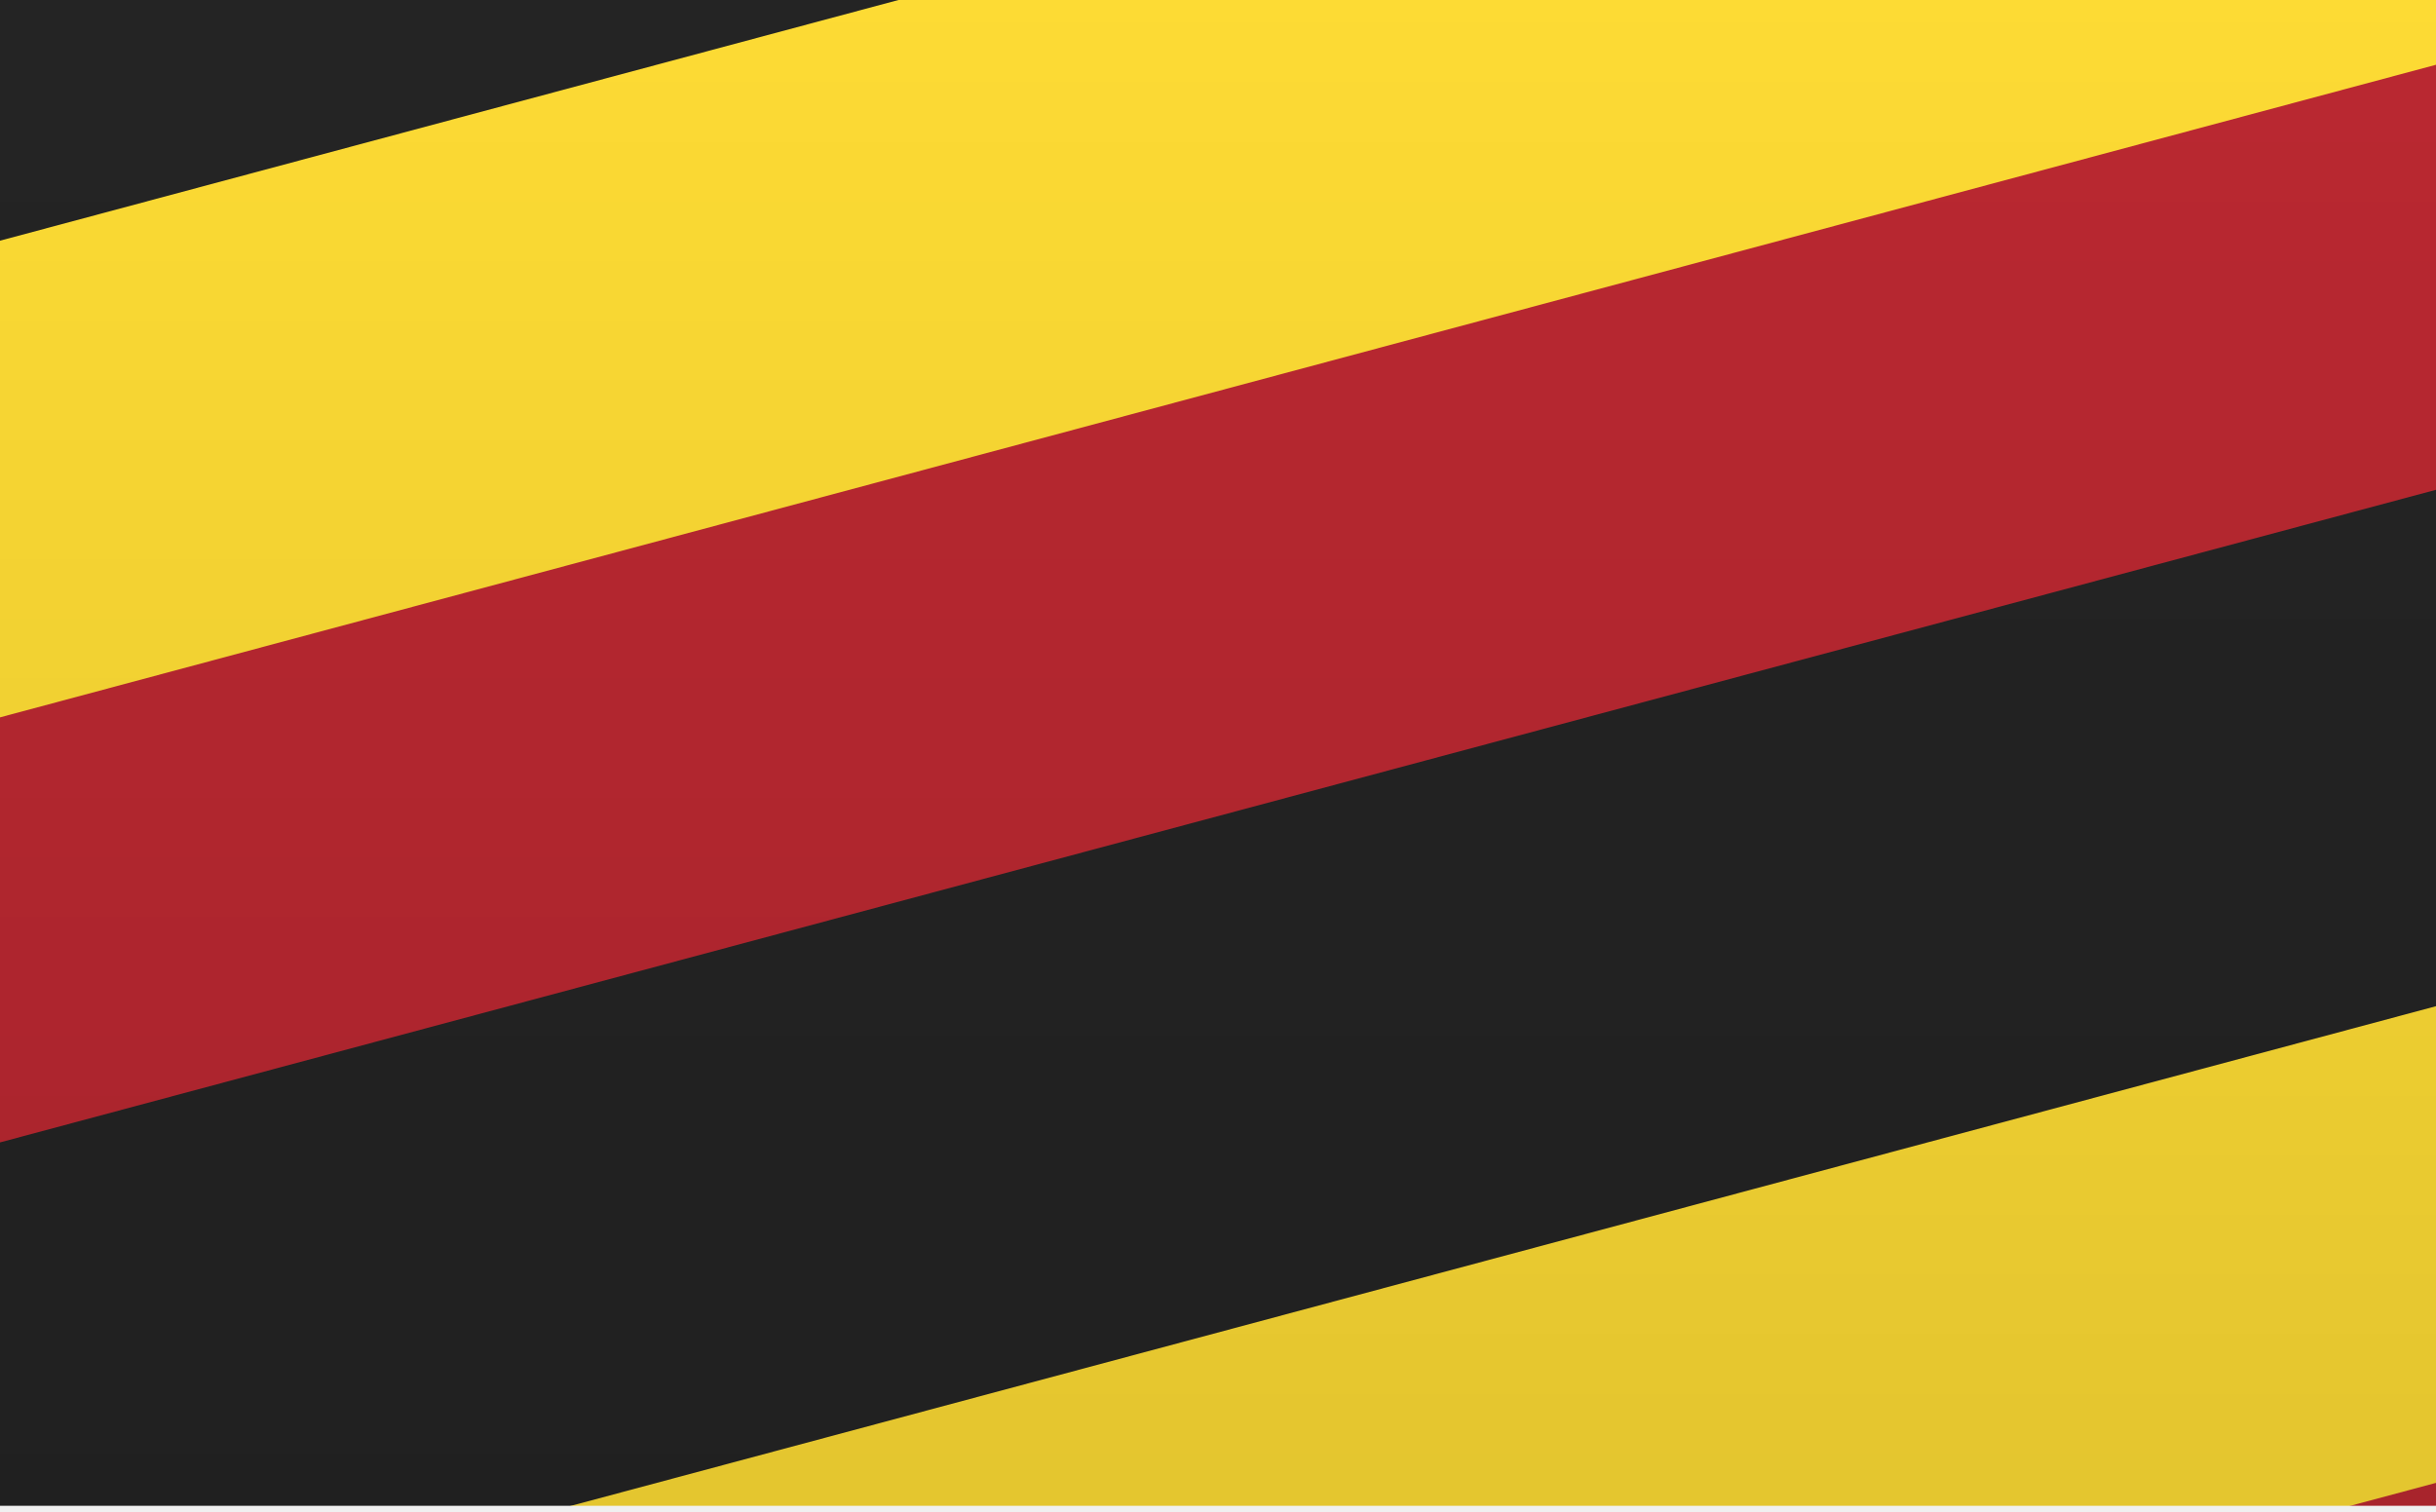
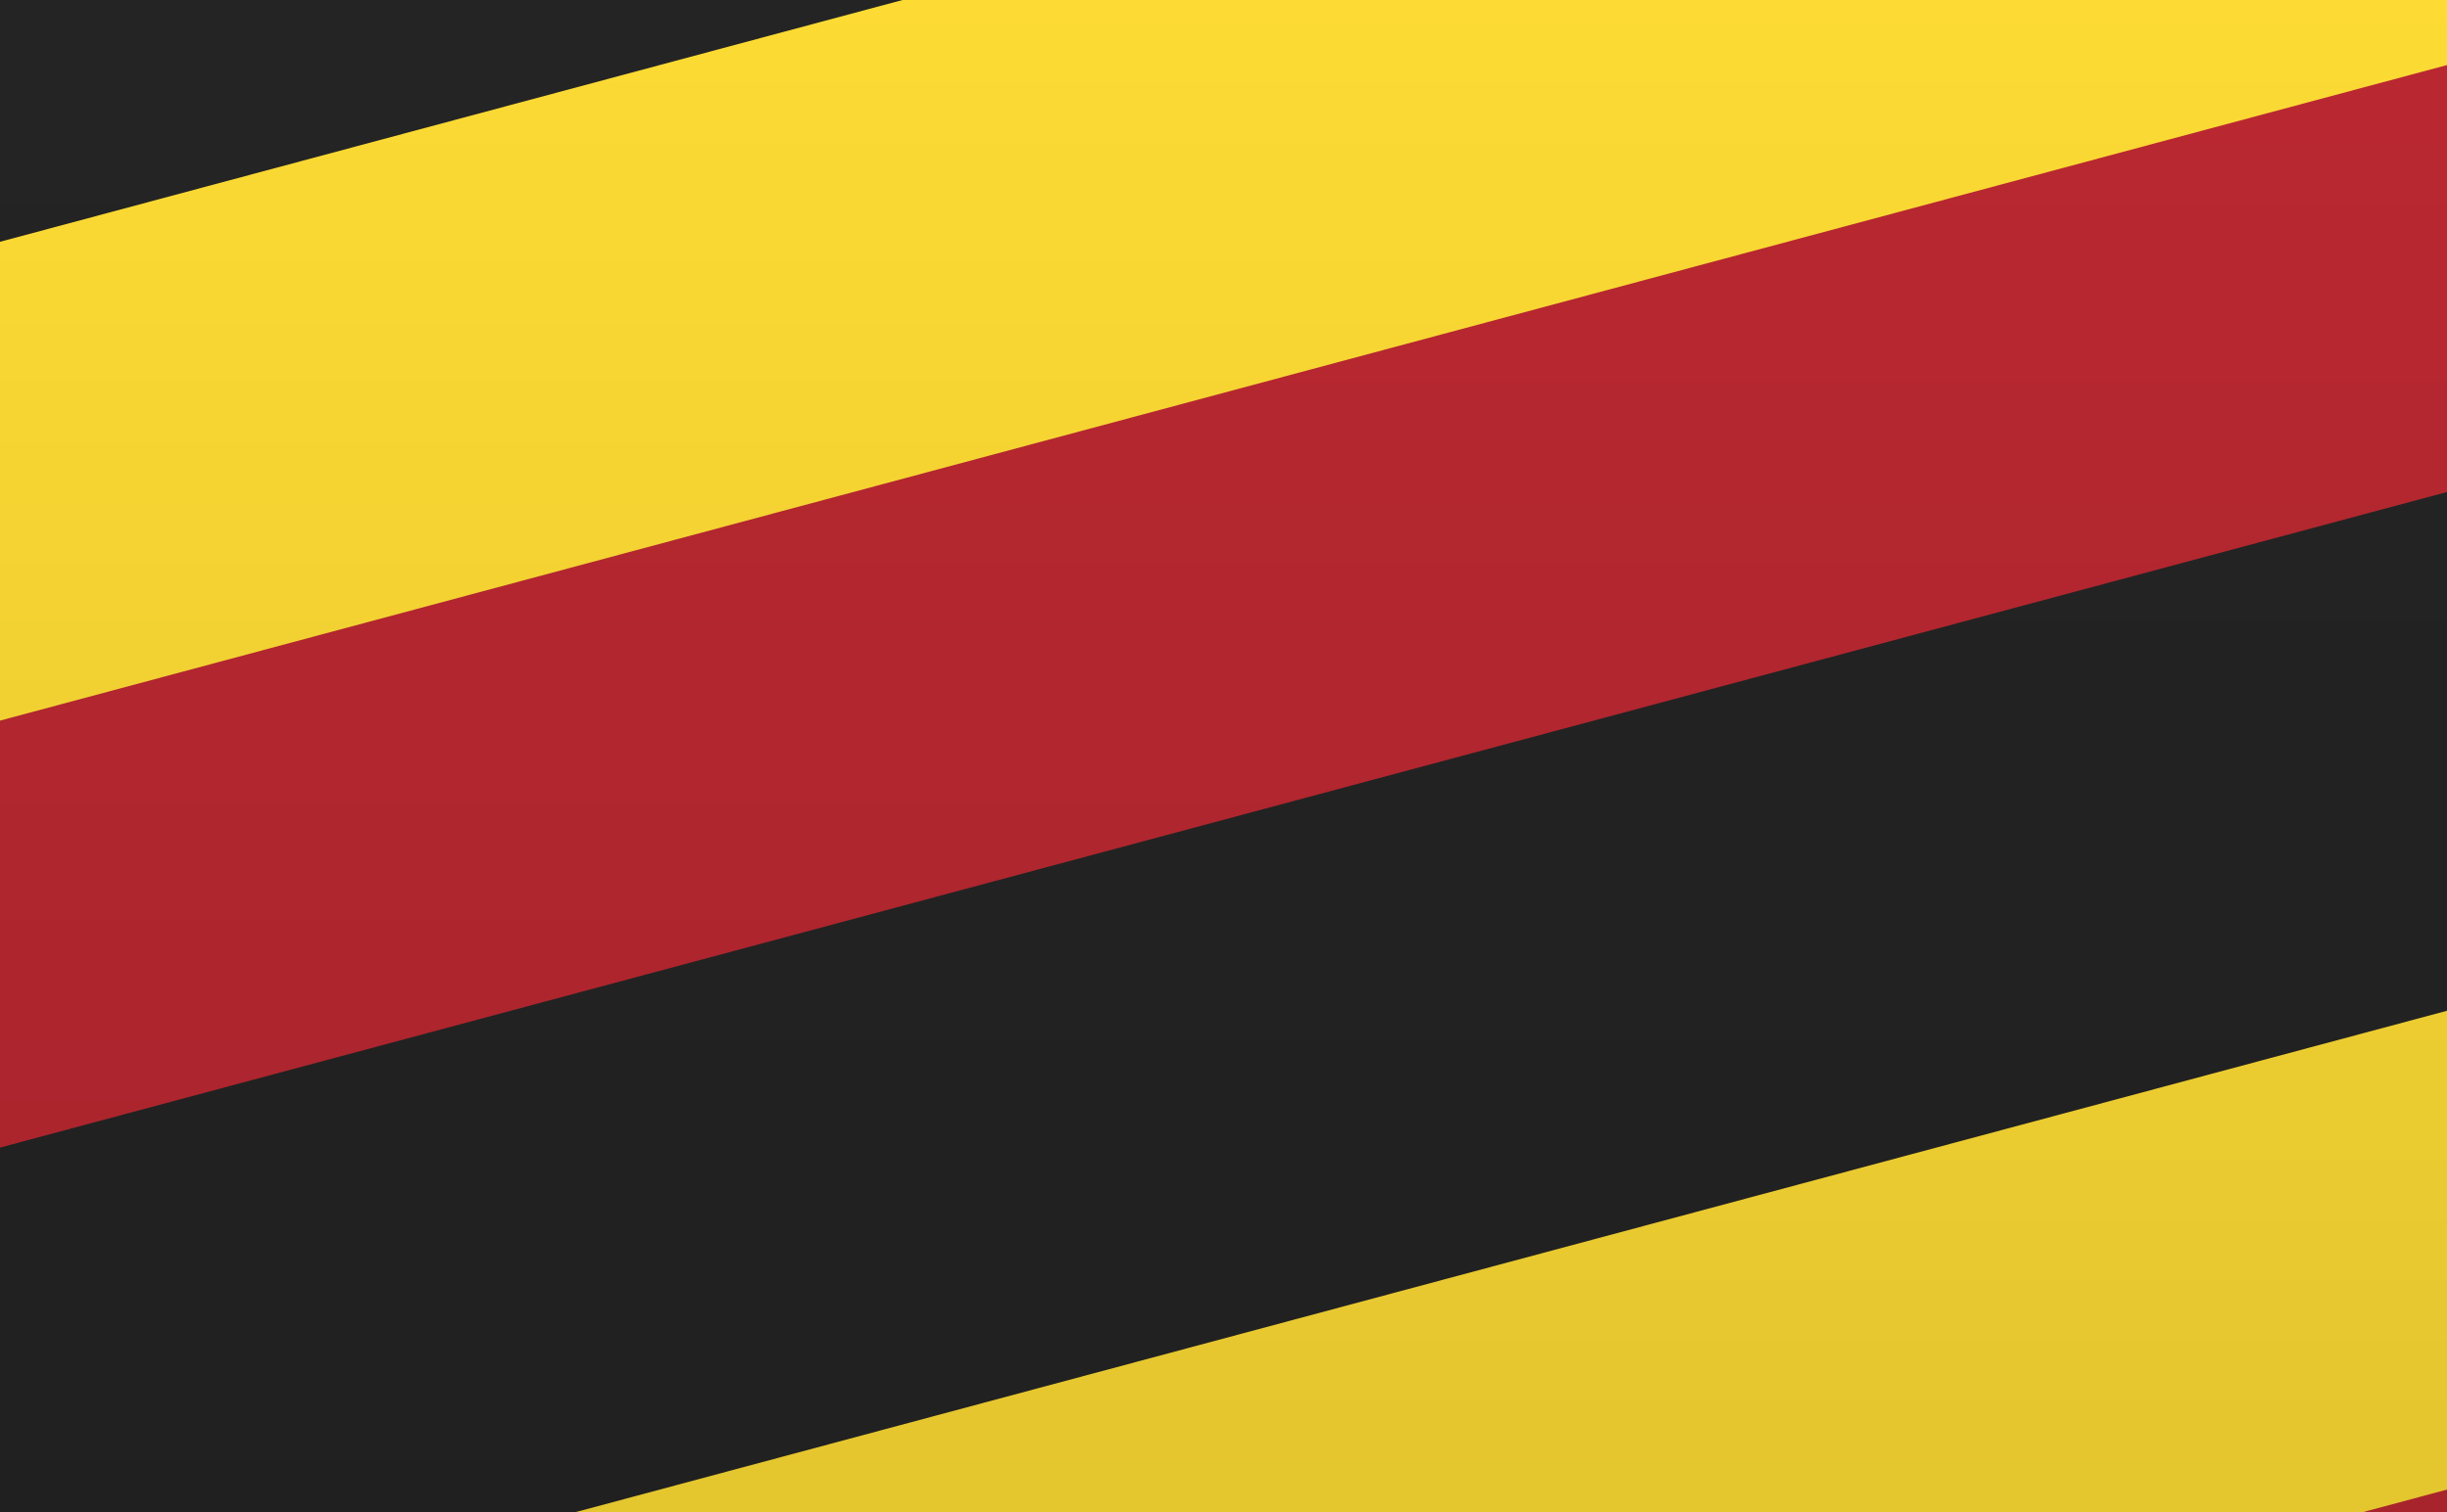
- <svg xmlns="http://www.w3.org/2000/svg" xmlns:xlink="http://www.w3.org/1999/xlink" width="340" height="211" viewBox="0 0 340 211">
+ <svg xmlns="http://www.w3.org/2000/svg" xmlns:xlink="http://www.w3.org/1999/xlink" width="340" height="210" viewBox="0 0 340 210">
  <defs>
    <linearGradient x1="50%" y1="0%" x2="50%" y2="100%" id="b">
      <stop stop-opacity="0" offset="0%" />
      <stop stop-opacity=".1" offset="100%" />
    </linearGradient>
    <path id="a" d="M0 0h340v210.203H0z" />
  </defs>
  <g fill="none" fill-rule="evenodd">
    <mask id="c" fill="#fff">
      <use xlink:href="#a" />
    </mask>
    <use fill="#FFF" xlink:href="#a" />
    <use fill="url(#b)" xlink:href="#a" />
    <g style="mix-blend-mode:multiply" mask="url(#c)">
      <path fill="#BA2831" d="M459.616 167.745l18.022 67.26L3.477 362.055l-18.022-67.259zM433.307-23.17l18.022 67.26-474.161 127.05-18.022-67.259z" />
      <path fill="#FDDB34" d="M455.953 103.847l18.022 67.26L-.186 298.156l-18.022-67.259zM429.644-87.068l18.023 67.26-474.162 127.05-18.022-67.259z" />
      <path fill="#242424" d="M449.943 38.915l18.022 67.26-474.161 127.05-18.022-67.259zM423.634-152l18.022 67.26L-32.505 42.31l-18.022-67.259z" />
    </g>
  </g>
</svg>
